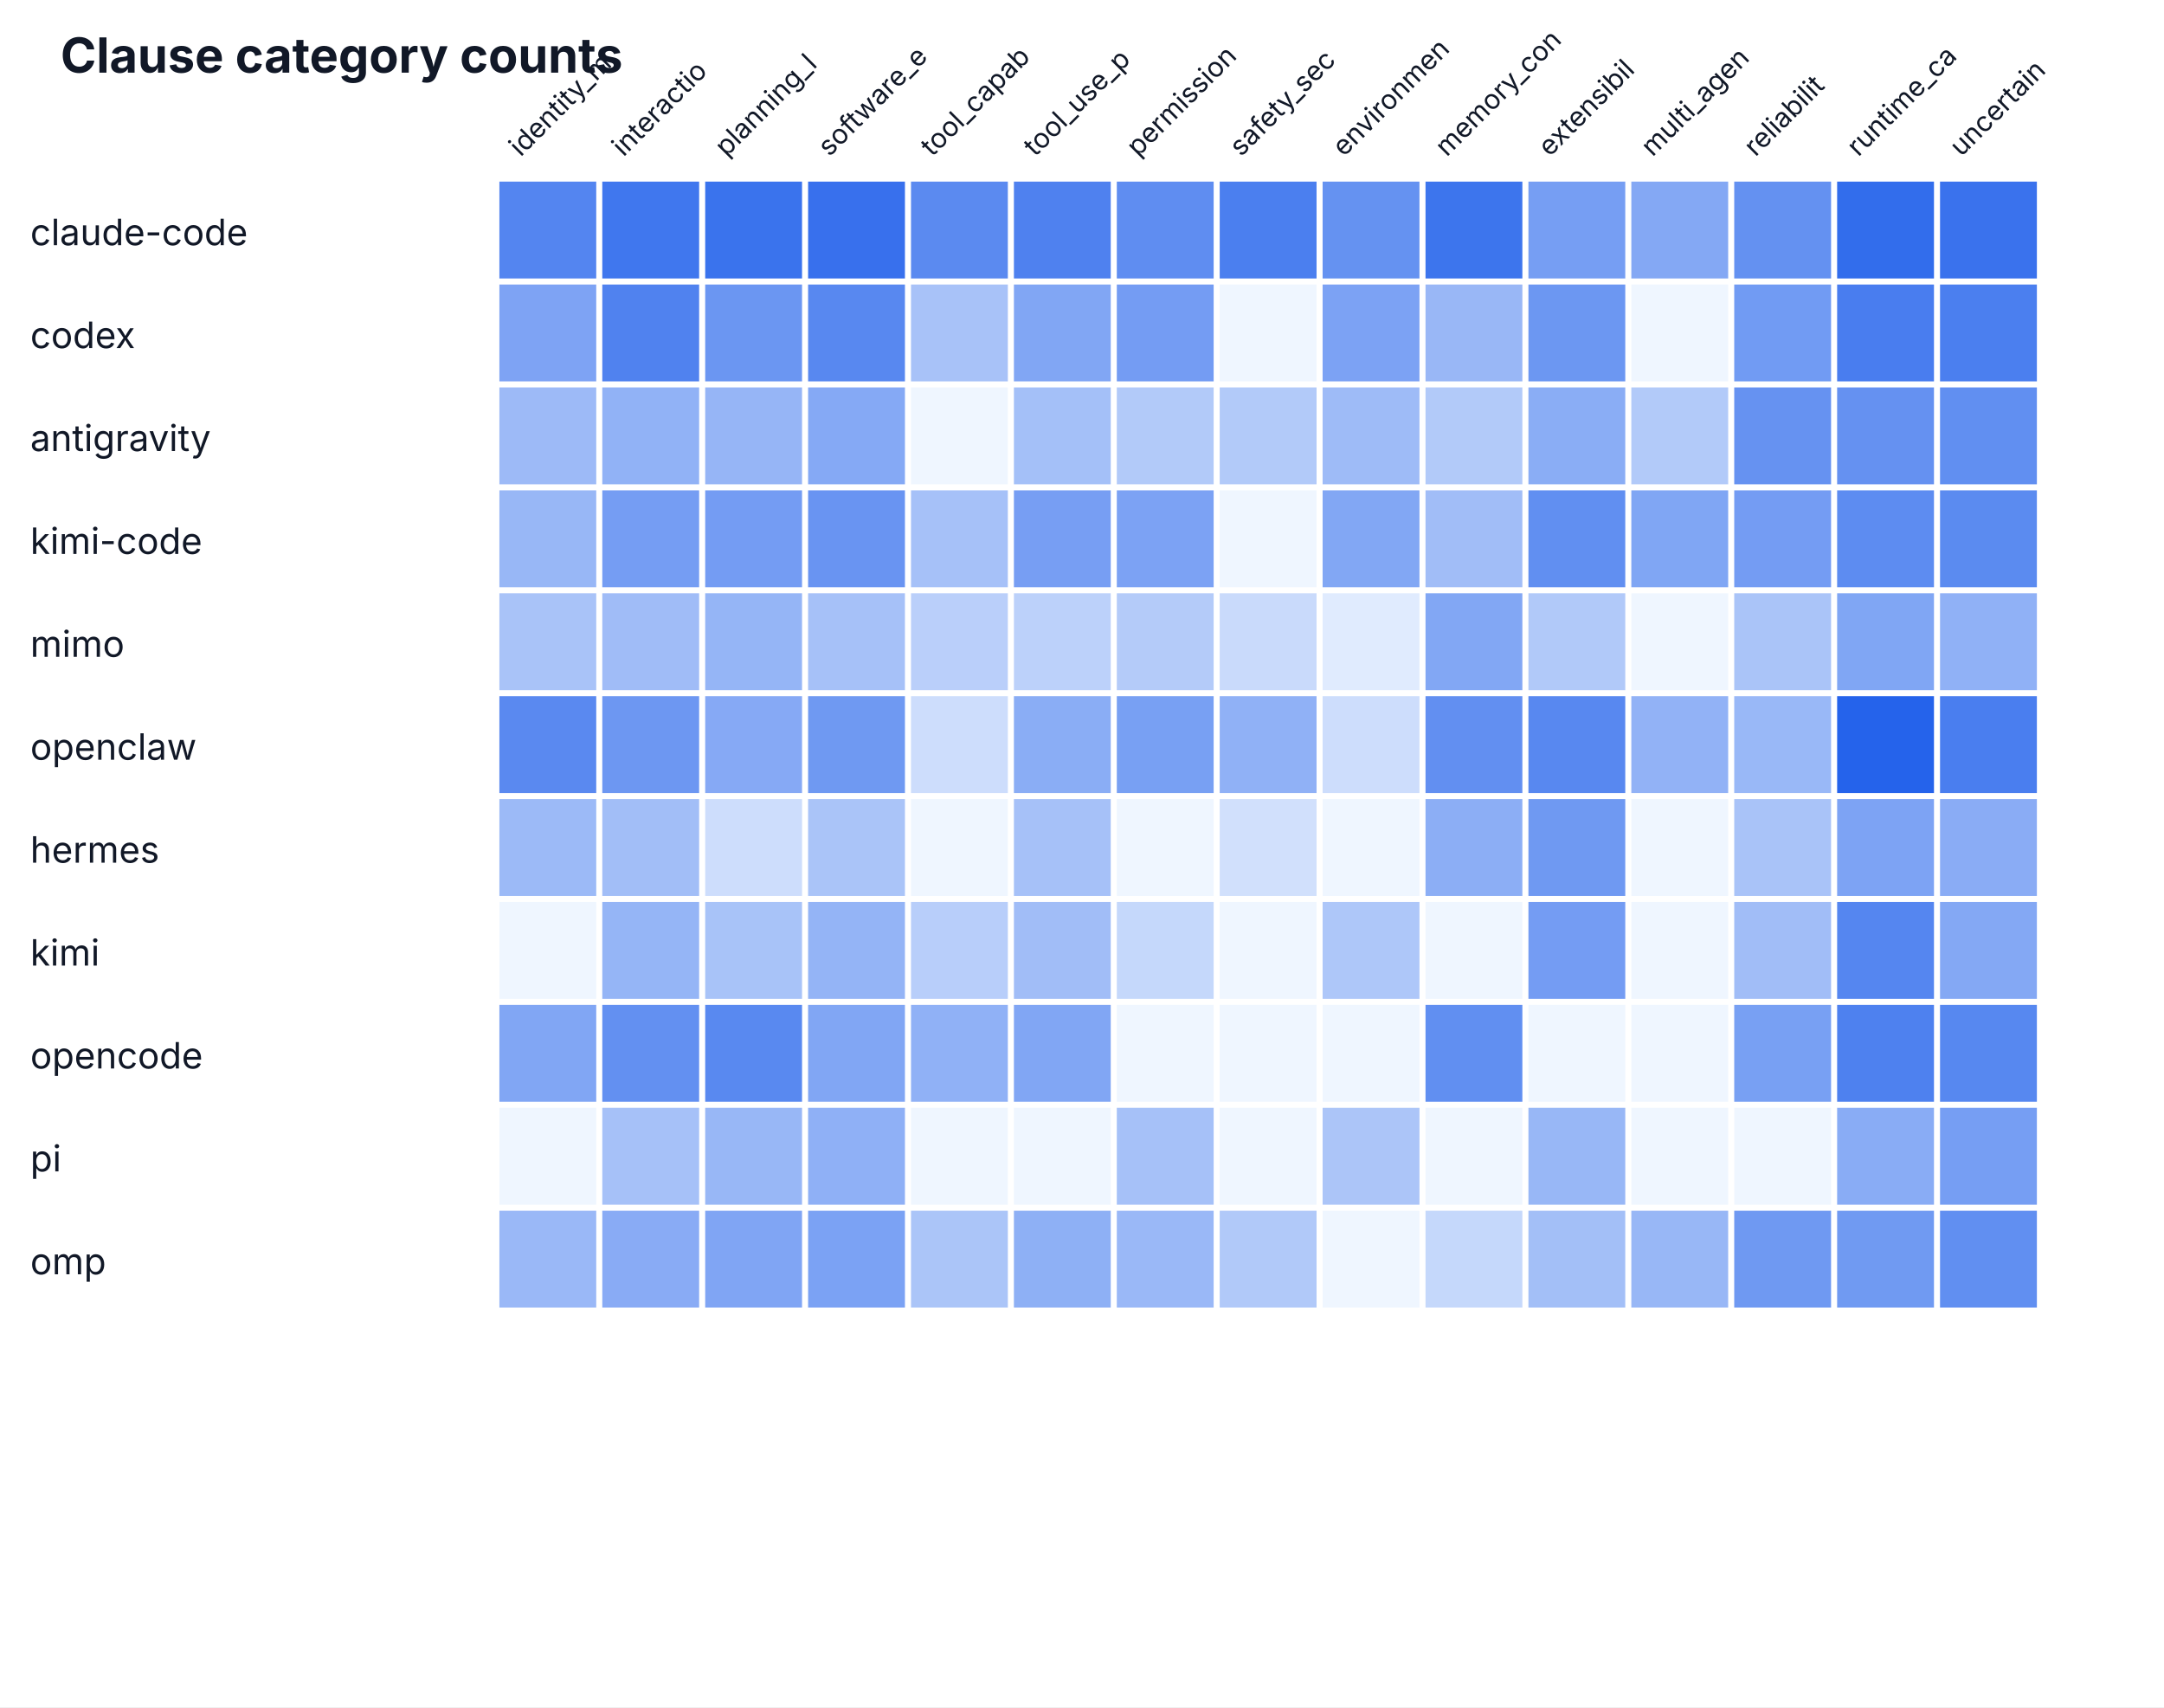
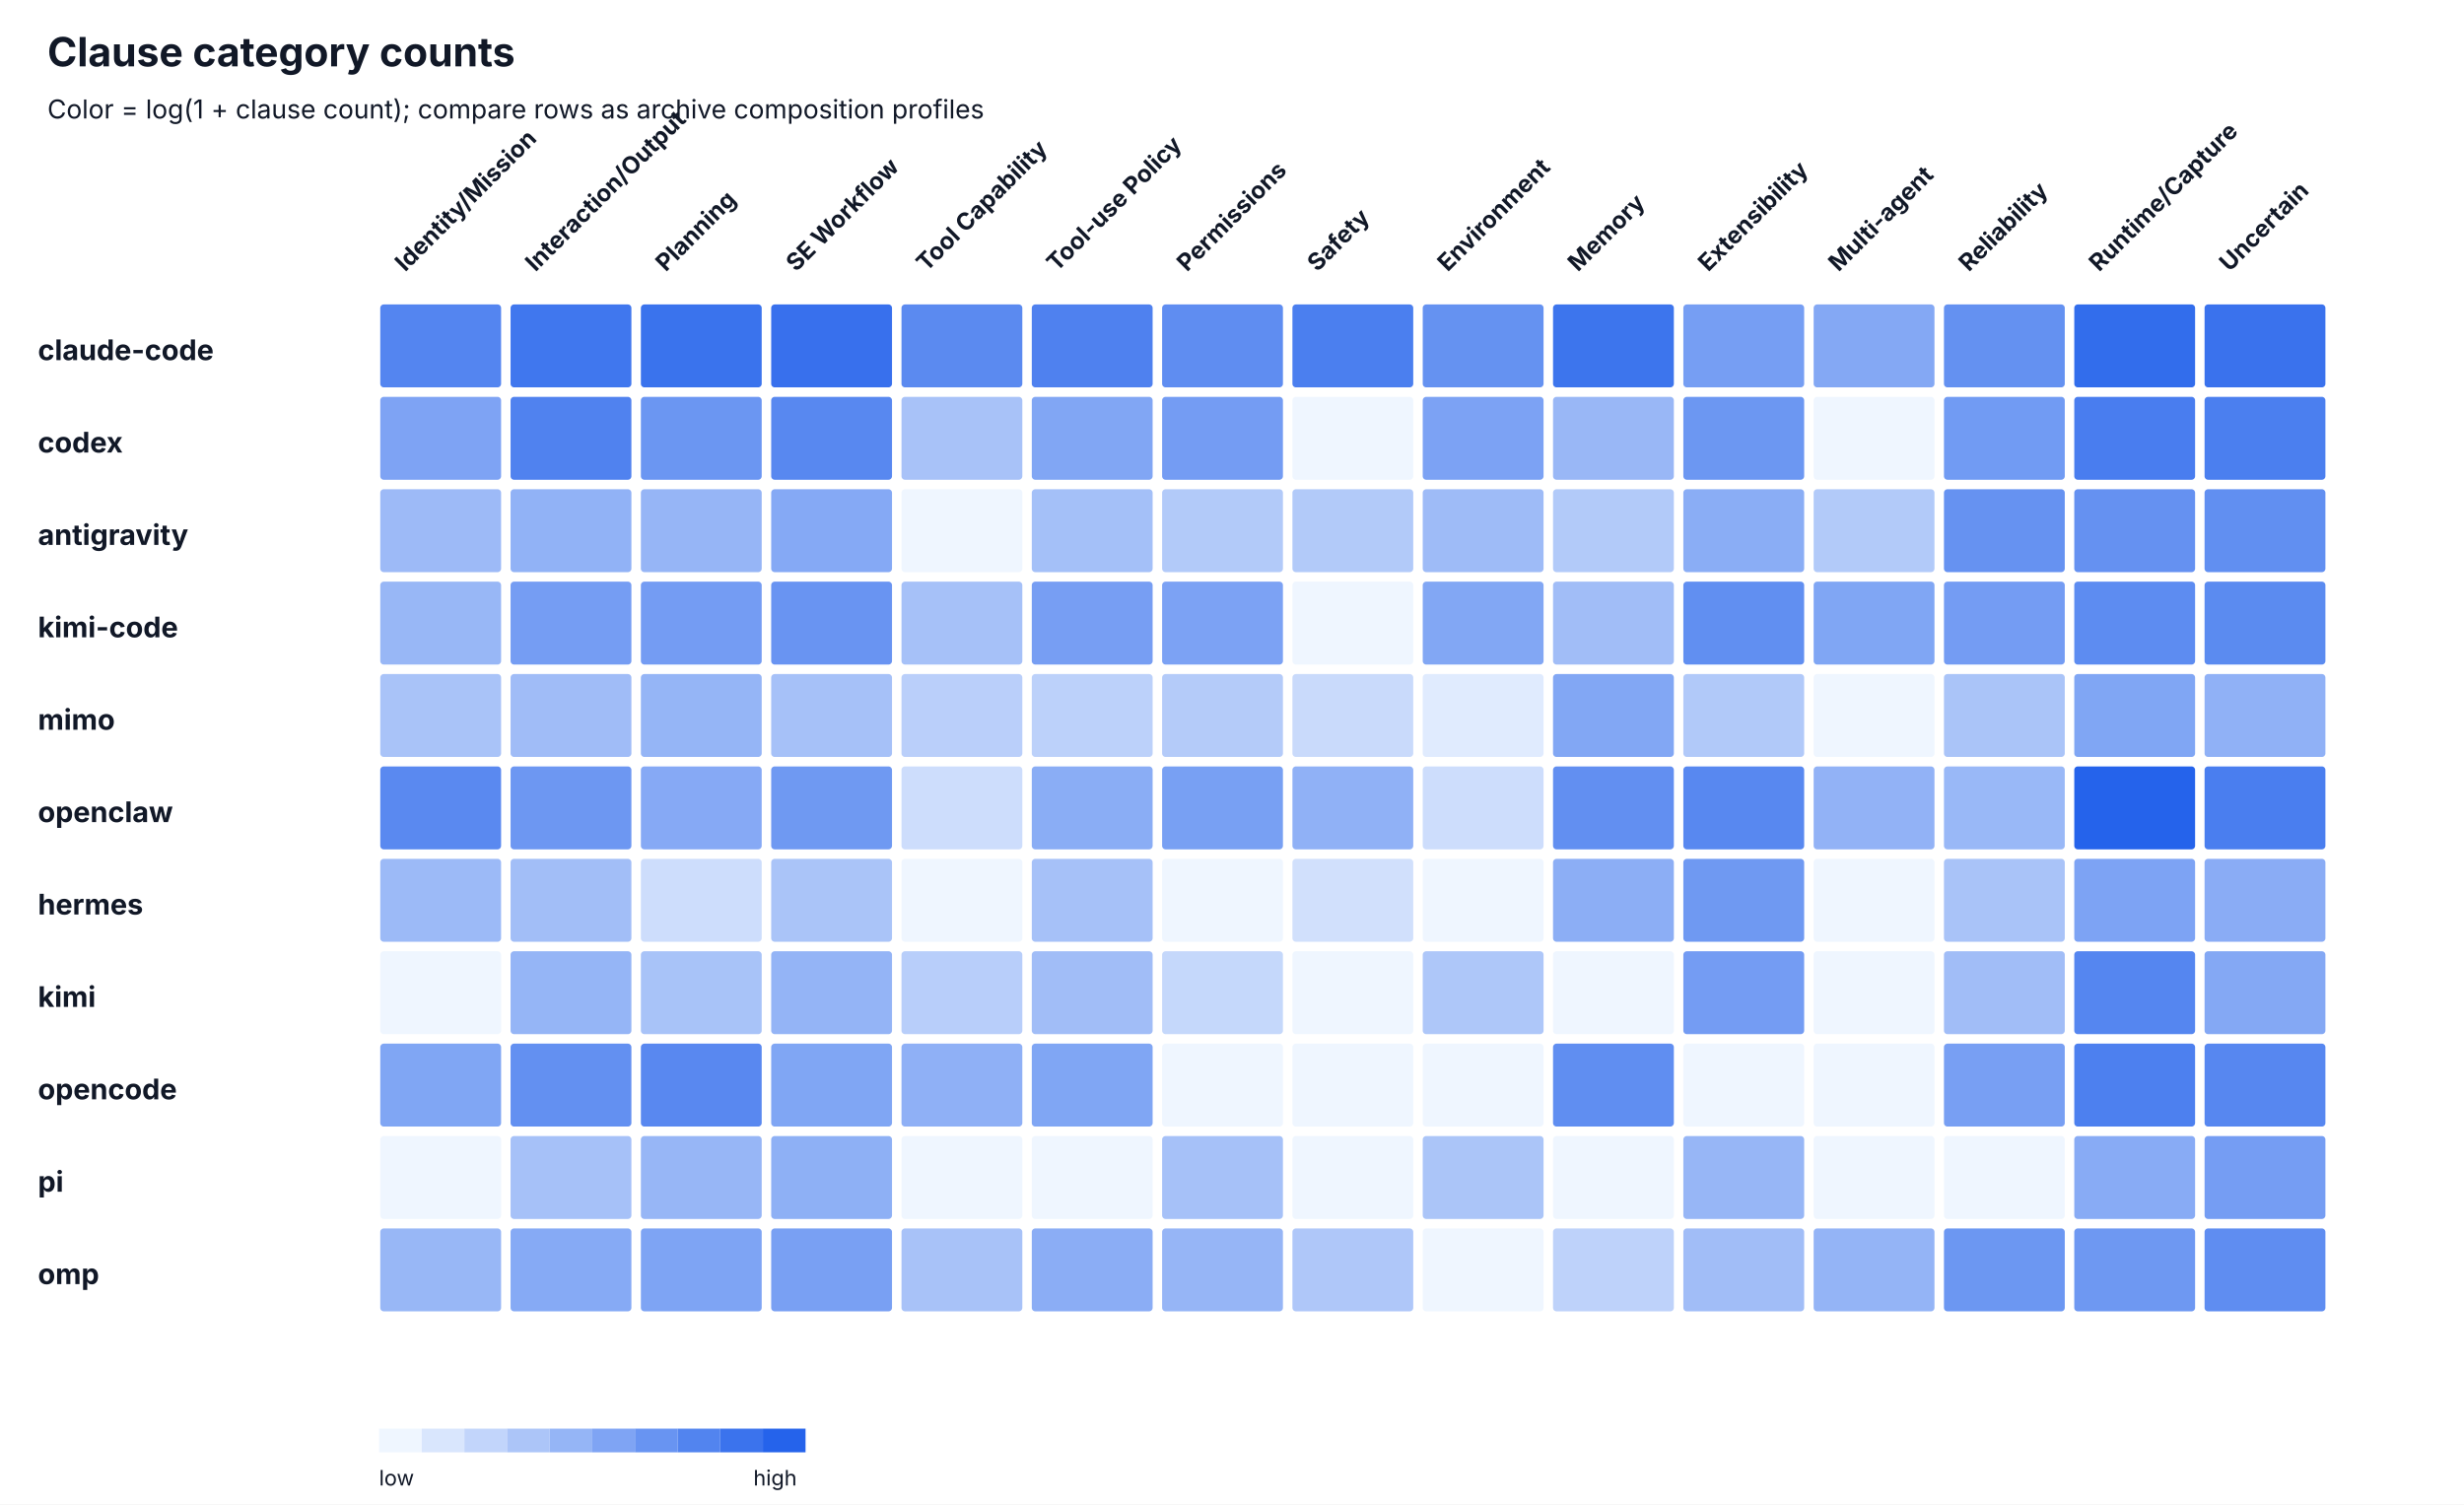
- <svg xmlns="http://www.w3.org/2000/svg" width="715" height="564" viewBox="0 0 715 564">
+ <svg xmlns="http://www.w3.org/2000/svg" width="1040" height="635" viewBox="0 0 1040 635">
  <rect width="100%" height="100%" fill="#ffffff" />
  <style>text{font-family:Inter,Arial,sans-serif;fill:#111827}</style>
-   <text x="20" y="24" font-size="16" font-weight="bold">Clause category counts</text>
-   <text x="172" y="52" font-size="9" font-weight="normal" transform="rotate(-45 172 52)">identity_m</text>
-   <text x="206" y="52" font-size="9" font-weight="normal" transform="rotate(-45 206 52)">interactio</text>
-   <text x="240" y="52" font-size="9" font-weight="normal" transform="rotate(-45 240 52)">planning_l</text>
-   <text x="274" y="52" font-size="9" font-weight="normal" transform="rotate(-45 274 52)">software_e</text>
-   <text x="308" y="52" font-size="9" font-weight="normal" transform="rotate(-45 308 52)">tool_capab</text>
-   <text x="342" y="52" font-size="9" font-weight="normal" transform="rotate(-45 342 52)">tool_use_p</text>
-   <text x="376" y="52" font-size="9" font-weight="normal" transform="rotate(-45 376 52)">permission</text>
-   <text x="410" y="52" font-size="9" font-weight="normal" transform="rotate(-45 410 52)">safety_sec</text>
-   <text x="444" y="52" font-size="9" font-weight="normal" transform="rotate(-45 444 52)">environmen</text>
-   <text x="478" y="52" font-size="9" font-weight="normal" transform="rotate(-45 478 52)">memory_con</text>
-   <text x="512" y="52" font-size="9" font-weight="normal" transform="rotate(-45 512 52)">extensibil</text>
-   <text x="546" y="52" font-size="9" font-weight="normal" transform="rotate(-45 546 52)">multi_agen</text>
-   <text x="580" y="52" font-size="9" font-weight="normal" transform="rotate(-45 580 52)">reliabilit</text>
-   <text x="614" y="52" font-size="9" font-weight="normal" transform="rotate(-45 614 52)">runtime_ca</text>
-   <text x="648" y="52" font-size="9" font-weight="normal" transform="rotate(-45 648 52)">uncertain</text>
-   <text x="10" y="81" font-size="12" font-weight="normal">claude-code</text>
-   <rect x="165" y="60" width="32" height="32" fill="rgb(84,133,240)" />
-   <rect x="199" y="60" width="32" height="32" fill="rgb(64,119,238)" />
-   <rect x="233" y="60" width="32" height="32" fill="rgb(58,115,237)" />
-   <rect x="267" y="60" width="32" height="32" fill="rgb(56,112,237)" />
-   <rect x="301" y="60" width="32" height="32" fill="rgb(91,138,240)" />
-   <rect x="335" y="60" width="32" height="32" fill="rgb(79,129,239)" />
-   <rect x="369" y="60" width="32" height="32" fill="rgb(95,141,241)" />
-   <rect x="403" y="60" width="32" height="32" fill="rgb(75,127,239)" />
-   <rect x="437" y="60" width="32" height="32" fill="rgb(101,146,241)" />
-   <rect x="471" y="60" width="32" height="32" fill="rgb(61,117,237)" />
-   <rect x="505" y="60" width="32" height="32" fill="rgb(118,158,243)" />
-   <rect x="539" y="60" width="32" height="32" fill="rgb(132,168,244)" />
-   <rect x="573" y="60" width="32" height="32" fill="rgb(100,145,241)" />
-   <rect x="607" y="60" width="32" height="32" fill="rgb(50,109,236)" />
-   <rect x="641" y="60" width="32" height="32" fill="rgb(58,114,237)" />
-   <text x="10" y="115" font-size="12" font-weight="normal">codex</text>
-   <rect x="165" y="94" width="32" height="32" fill="rgb(126,163,244)" />
-   <rect x="199" y="94" width="32" height="32" fill="rgb(80,130,239)" />
-   <rect x="233" y="94" width="32" height="32" fill="rgb(107,150,242)" />
-   <rect x="267" y="94" width="32" height="32" fill="rgb(88,136,240)" />
-   <rect x="301" y="94" width="32" height="32" fill="rgb(168,194,248)" />
-   <rect x="335" y="94" width="32" height="32" fill="rgb(129,166,244)" />
-   <rect x="369" y="94" width="32" height="32" fill="rgb(116,156,243)" />
-   <rect x="403" y="94" width="32" height="32" fill="rgb(239,246,255)" />
-   <rect x="437" y="94" width="32" height="32" fill="rgb(124,162,244)" />
-   <rect x="471" y="94" width="32" height="32" fill="rgb(153,183,246)" />
-   <rect x="505" y="94" width="32" height="32" fill="rgb(108,151,242)" />
-   <rect x="539" y="94" width="32" height="32" fill="rgb(239,246,255)" />
-   <rect x="573" y="94" width="32" height="32" fill="rgb(113,155,243)" />
-   <rect x="607" y="94" width="32" height="32" fill="rgb(73,125,239)" />
-   <rect x="641" y="94" width="32" height="32" fill="rgb(75,127,239)" />
-   <text x="10" y="149" font-size="12" font-weight="normal">antigravity</text>
-   <rect x="165" y="128" width="32" height="32" fill="rgb(157,186,247)" />
-   <rect x="199" y="128" width="32" height="32" fill="rgb(145,178,246)" />
-   <rect x="233" y="128" width="32" height="32" fill="rgb(150,181,246)" />
-   <rect x="267" y="128" width="32" height="32" fill="rgb(133,169,245)" />
-   <rect x="301" y="128" width="32" height="32" fill="rgb(239,246,255)" />
-   <rect x="335" y="128" width="32" height="32" fill="rgb(164,192,248)" />
-   <rect x="369" y="128" width="32" height="32" fill="rgb(178,202,249)" />
-   <rect x="403" y="128" width="32" height="32" fill="rgb(178,202,249)" />
-   <rect x="437" y="128" width="32" height="32" fill="rgb(158,187,247)" />
-   <rect x="471" y="128" width="32" height="32" fill="rgb(178,202,249)" />
-   <rect x="505" y="128" width="32" height="32" fill="rgb(138,173,245)" />
-   <rect x="539" y="128" width="32" height="32" fill="rgb(178,202,249)" />
-   <rect x="573" y="128" width="32" height="32" fill="rgb(102,146,241)" />
-   <rect x="607" y="128" width="32" height="32" fill="rgb(101,145,241)" />
-   <rect x="641" y="128" width="32" height="32" fill="rgb(97,143,241)" />
-   <text x="10" y="183" font-size="12" font-weight="normal">kimi-code</text>
-   <rect x="165" y="162" width="32" height="32" fill="rgb(152,183,246)" />
-   <rect x="199" y="162" width="32" height="32" fill="rgb(117,157,243)" />
-   <rect x="233" y="162" width="32" height="32" fill="rgb(116,156,243)" />
-   <rect x="267" y="162" width="32" height="32" fill="rgb(105,148,242)" />
-   <rect x="301" y="162" width="32" height="32" fill="rgb(166,193,248)" />
-   <rect x="335" y="162" width="32" height="32" fill="rgb(119,158,243)" />
-   <rect x="369" y="162" width="32" height="32" fill="rgb(124,162,244)" />
-   <rect x="403" y="162" width="32" height="32" fill="rgb(239,246,255)" />
-   <rect x="437" y="162" width="32" height="32" fill="rgb(130,167,244)" />
-   <rect x="471" y="162" width="32" height="32" fill="rgb(161,189,247)" />
-   <rect x="505" y="162" width="32" height="32" fill="rgb(97,143,241)" />
-   <rect x="539" y="162" width="32" height="32" fill="rgb(128,166,244)" />
-   <rect x="573" y="162" width="32" height="32" fill="rgb(116,156,243)" />
-   <rect x="607" y="162" width="32" height="32" fill="rgb(93,140,241)" />
-   <rect x="641" y="162" width="32" height="32" fill="rgb(91,139,240)" />
-   <text x="10" y="217" font-size="12" font-weight="normal">mimo</text>
-   <rect x="165" y="196" width="32" height="32" fill="rgb(169,195,248)" />
-   <rect x="199" y="196" width="32" height="32" fill="rgb(160,188,247)" />
-   <rect x="233" y="196" width="32" height="32" fill="rgb(149,181,246)" />
-   <rect x="267" y="196" width="32" height="32" fill="rgb(166,193,248)" />
-   <rect x="301" y="196" width="32" height="32" fill="rgb(186,207,250)" />
-   <rect x="335" y="196" width="32" height="32" fill="rgb(188,209,250)" />
-   <rect x="369" y="196" width="32" height="32" fill="rgb(180,203,249)" />
-   <rect x="403" y="196" width="32" height="32" fill="rgb(201,218,251)" />
-   <rect x="437" y="196" width="32" height="32" fill="rgb(224,235,254)" />
-   <rect x="471" y="196" width="32" height="32" fill="rgb(130,167,244)" />
-   <rect x="505" y="196" width="32" height="32" fill="rgb(177,201,249)" />
-   <rect x="539" y="196" width="32" height="32" fill="rgb(239,246,255)" />
-   <rect x="573" y="196" width="32" height="32" fill="rgb(170,196,248)" />
-   <rect x="607" y="196" width="32" height="32" fill="rgb(128,166,244)" />
-   <rect x="641" y="196" width="32" height="32" fill="rgb(144,177,246)" />
-   <text x="10" y="251" font-size="12" font-weight="normal">openclaw</text>
-   <rect x="165" y="230" width="32" height="32" fill="rgb(90,137,240)" />
-   <rect x="199" y="230" width="32" height="32" fill="rgb(109,151,242)" />
-   <rect x="233" y="230" width="32" height="32" fill="rgb(134,169,245)" />
-   <rect x="267" y="230" width="32" height="32" fill="rgb(111,153,242)" />
-   <rect x="301" y="230" width="32" height="32" fill="rgb(205,221,252)" />
-   <rect x="335" y="230" width="32" height="32" fill="rgb(138,173,245)" />
-   <rect x="369" y="230" width="32" height="32" fill="rgb(120,160,243)" />
-   <rect x="403" y="230" width="32" height="32" fill="rgb(144,177,246)" />
-   <rect x="437" y="230" width="32" height="32" fill="rgb(205,221,252)" />
-   <rect x="471" y="230" width="32" height="32" fill="rgb(98,143,241)" />
-   <rect x="505" y="230" width="32" height="32" fill="rgb(88,136,240)" />
-   <rect x="539" y="230" width="32" height="32" fill="rgb(146,178,246)" />
-   <rect x="573" y="230" width="32" height="32" fill="rgb(153,184,247)" />
-   <rect x="607" y="230" width="32" height="32" fill="rgb(37,99,235)" />
-   <rect x="641" y="230" width="32" height="32" fill="rgb(74,126,239)" />
-   <text x="10" y="285" font-size="12" font-weight="normal">hermes</text>
-   <rect x="165" y="264" width="32" height="32" fill="rgb(156,186,247)" />
-   <rect x="199" y="264" width="32" height="32" fill="rgb(162,190,247)" />
-   <rect x="233" y="264" width="32" height="32" fill="rgb(205,221,252)" />
-   <rect x="267" y="264" width="32" height="32" fill="rgb(170,196,248)" />
-   <rect x="301" y="264" width="32" height="32" fill="rgb(239,246,255)" />
-   <rect x="335" y="264" width="32" height="32" fill="rgb(166,193,248)" />
-   <rect x="369" y="264" width="32" height="32" fill="rgb(239,246,255)" />
-   <rect x="403" y="264" width="32" height="32" fill="rgb(209,224,252)" />
-   <rect x="437" y="264" width="32" height="32" fill="rgb(239,246,255)" />
-   <rect x="471" y="264" width="32" height="32" fill="rgb(140,174,245)" />
-   <rect x="505" y="264" width="32" height="32" fill="rgb(111,153,242)" />
-   <rect x="539" y="264" width="32" height="32" fill="rgb(239,246,255)" />
-   <rect x="573" y="264" width="32" height="32" fill="rgb(169,195,248)" />
-   <rect x="607" y="264" width="32" height="32" fill="rgb(125,163,244)" />
-   <rect x="641" y="264" width="32" height="32" fill="rgb(138,172,245)" />
-   <text x="10" y="319" font-size="12" font-weight="normal">kimi</text>
-   <rect x="165" y="298" width="32" height="32" fill="rgb(239,246,255)" />
-   <rect x="199" y="298" width="32" height="32" fill="rgb(149,181,246)" />
-   <rect x="233" y="298" width="32" height="32" fill="rgb(168,195,248)" />
-   <rect x="267" y="298" width="32" height="32" fill="rgb(148,180,246)" />
-   <rect x="301" y="298" width="32" height="32" fill="rgb(184,206,250)" />
-   <rect x="335" y="298" width="32" height="32" fill="rgb(161,189,247)" />
-   <rect x="369" y="298" width="32" height="32" fill="rgb(197,216,251)" />
-   <rect x="403" y="298" width="32" height="32" fill="rgb(239,246,255)" />
-   <rect x="437" y="298" width="32" height="32" fill="rgb(174,199,249)" />
-   <rect x="471" y="298" width="32" height="32" fill="rgb(239,246,255)" />
-   <rect x="505" y="298" width="32" height="32" fill="rgb(116,156,243)" />
-   <rect x="539" y="298" width="32" height="32" fill="rgb(239,246,255)" />
-   <rect x="573" y="298" width="32" height="32" fill="rgb(161,189,247)" />
-   <rect x="607" y="298" width="32" height="32" fill="rgb(85,134,240)" />
-   <rect x="641" y="298" width="32" height="32" fill="rgb(132,168,244)" />
-   <text x="10" y="353" font-size="12" font-weight="normal">opencode</text>
-   <rect x="165" y="332" width="32" height="32" fill="rgb(129,166,244)" />
-   <rect x="199" y="332" width="32" height="32" fill="rgb(99,144,241)" />
-   <rect x="233" y="332" width="32" height="32" fill="rgb(89,137,240)" />
-   <rect x="267" y="332" width="32" height="32" fill="rgb(129,166,244)" />
-   <rect x="301" y="332" width="32" height="32" fill="rgb(144,177,246)" />
-   <rect x="335" y="332" width="32" height="32" fill="rgb(129,166,244)" />
-   <rect x="369" y="332" width="32" height="32" fill="rgb(239,246,255)" />
-   <rect x="403" y="332" width="32" height="32" fill="rgb(239,246,255)" />
-   <rect x="437" y="332" width="32" height="32" fill="rgb(239,246,255)" />
-   <rect x="471" y="332" width="32" height="32" fill="rgb(97,143,241)" />
-   <rect x="505" y="332" width="32" height="32" fill="rgb(239,246,255)" />
-   <rect x="539" y="332" width="32" height="32" fill="rgb(239,246,255)" />
-   <rect x="573" y="332" width="32" height="32" fill="rgb(120,160,243)" />
-   <rect x="607" y="332" width="32" height="32" fill="rgb(78,129,239)" />
-   <rect x="641" y="332" width="32" height="32" fill="rgb(87,136,240)" />
-   <text x="10" y="387" font-size="12" font-weight="normal">pi</text>
-   <rect x="165" y="366" width="32" height="32" fill="rgb(239,246,255)" />
-   <rect x="199" y="366" width="32" height="32" fill="rgb(166,193,248)" />
-   <rect x="233" y="366" width="32" height="32" fill="rgb(152,183,246)" />
-   <rect x="267" y="366" width="32" height="32" fill="rgb(143,176,246)" />
-   <rect x="301" y="366" width="32" height="32" fill="rgb(239,246,255)" />
-   <rect x="335" y="366" width="32" height="32" fill="rgb(239,246,255)" />
-   <rect x="369" y="366" width="32" height="32" fill="rgb(166,193,248)" />
-   <rect x="403" y="366" width="32" height="32" fill="rgb(239,246,255)" />
-   <rect x="437" y="366" width="32" height="32" fill="rgb(172,197,248)" />
-   <rect x="471" y="366" width="32" height="32" fill="rgb(239,246,255)" />
-   <rect x="505" y="366" width="32" height="32" fill="rgb(152,183,246)" />
-   <rect x="539" y="366" width="32" height="32" fill="rgb(239,246,255)" />
-   <rect x="573" y="366" width="32" height="32" fill="rgb(239,246,255)" />
-   <rect x="607" y="366" width="32" height="32" fill="rgb(137,172,245)" />
-   <rect x="641" y="366" width="32" height="32" fill="rgb(118,158,243)" />
-   <text x="10" y="421" font-size="12" font-weight="normal">omp</text>
-   <rect x="165" y="400" width="32" height="32" fill="rgb(154,184,247)" />
-   <rect x="199" y="400" width="32" height="32" fill="rgb(137,171,245)" />
-   <rect x="233" y="400" width="32" height="32" fill="rgb(128,165,244)" />
-   <rect x="267" y="400" width="32" height="32" fill="rgb(123,162,244)" />
-   <rect x="301" y="400" width="32" height="32" fill="rgb(171,197,248)" />
-   <rect x="335" y="400" width="32" height="32" fill="rgb(142,176,245)" />
-   <rect x="369" y="400" width="32" height="32" fill="rgb(154,184,247)" />
-   <rect x="403" y="400" width="32" height="32" fill="rgb(177,201,249)" />
-   <rect x="437" y="400" width="32" height="32" fill="rgb(239,246,255)" />
-   <rect x="471" y="400" width="32" height="32" fill="rgb(197,216,251)" />
-   <rect x="505" y="400" width="32" height="32" fill="rgb(163,191,247)" />
-   <rect x="539" y="400" width="32" height="32" fill="rgb(152,183,246)" />
-   <rect x="573" y="400" width="32" height="32" fill="rgb(111,153,242)" />
-   <rect x="607" y="400" width="32" height="32" fill="rgb(112,154,242)" />
-   <rect x="641" y="400" width="32" height="32" fill="rgb(97,143,241)" />
+   <text x="20" y="28" font-size="17" font-weight="bold">Clause category counts</text>
+   <text x="20" y="50" font-size="11" font-weight="normal">Color = log(1 + clause count); compare rows as archive composition profiles</text>
+   <text x="171" y="115" font-size="10" font-weight="bold" transform="rotate(-45 171 115)">Identity/Mission</text>
+   <text x="226" y="115" font-size="10" font-weight="bold" transform="rotate(-45 226 115)">Interaction/Output</text>
+   <text x="281" y="115" font-size="10" font-weight="bold" transform="rotate(-45 281 115)">Planning</text>
+   <text x="336" y="115" font-size="10" font-weight="bold" transform="rotate(-45 336 115)">SE Workflow</text>
+   <text x="391" y="115" font-size="10" font-weight="bold" transform="rotate(-45 391 115)">Tool Capability</text>
+   <text x="446" y="115" font-size="10" font-weight="bold" transform="rotate(-45 446 115)">Tool-use Policy</text>
+   <text x="501" y="115" font-size="10" font-weight="bold" transform="rotate(-45 501 115)">Permissions</text>
+   <text x="556" y="115" font-size="10" font-weight="bold" transform="rotate(-45 556 115)">Safety</text>
+   <text x="611" y="115" font-size="10" font-weight="bold" transform="rotate(-45 611 115)">Environment</text>
+   <text x="666" y="115" font-size="10" font-weight="bold" transform="rotate(-45 666 115)">Memory</text>
+   <text x="721" y="115" font-size="10" font-weight="bold" transform="rotate(-45 721 115)">Extensibility</text>
+   <text x="776" y="115" font-size="10" font-weight="bold" transform="rotate(-45 776 115)">Multi-agent</text>
+   <text x="831" y="115" font-size="10" font-weight="bold" transform="rotate(-45 831 115)">Reliability</text>
+   <text x="886" y="115" font-size="10" font-weight="bold" transform="rotate(-45 886 115)">Runtime/Capture</text>
+   <text x="941" y="115" font-size="10" font-weight="bold" transform="rotate(-45 941 115)">Uncertain</text>
+   <text x="16" y="152" font-size="12" font-weight="bold">claude-code</text>
+   <rect x="160" y="128" width="52" height="36" rx="2" fill="rgb(84,133,240)" stroke="#ffffff" />
+   <rect x="215" y="128" width="52" height="36" rx="2" fill="rgb(64,119,238)" stroke="#ffffff" />
+   <rect x="270" y="128" width="52" height="36" rx="2" fill="rgb(58,115,237)" stroke="#ffffff" />
+   <rect x="325" y="128" width="52" height="36" rx="2" fill="rgb(56,112,237)" stroke="#ffffff" />
+   <rect x="380" y="128" width="52" height="36" rx="2" fill="rgb(91,138,240)" stroke="#ffffff" />
+   <rect x="435" y="128" width="52" height="36" rx="2" fill="rgb(79,129,239)" stroke="#ffffff" />
+   <rect x="490" y="128" width="52" height="36" rx="2" fill="rgb(95,141,241)" stroke="#ffffff" />
+   <rect x="545" y="128" width="52" height="36" rx="2" fill="rgb(75,127,239)" stroke="#ffffff" />
+   <rect x="600" y="128" width="52" height="36" rx="2" fill="rgb(101,146,241)" stroke="#ffffff" />
+   <rect x="655" y="128" width="52" height="36" rx="2" fill="rgb(61,117,237)" stroke="#ffffff" />
+   <rect x="710" y="128" width="52" height="36" rx="2" fill="rgb(118,158,243)" stroke="#ffffff" />
+   <rect x="765" y="128" width="52" height="36" rx="2" fill="rgb(132,168,244)" stroke="#ffffff" />
+   <rect x="820" y="128" width="52" height="36" rx="2" fill="rgb(100,145,241)" stroke="#ffffff" />
+   <rect x="875" y="128" width="52" height="36" rx="2" fill="rgb(50,109,236)" stroke="#ffffff" />
+   <rect x="930" y="128" width="52" height="36" rx="2" fill="rgb(58,114,237)" stroke="#ffffff" />
+   <text x="16" y="191" font-size="12" font-weight="bold">codex</text>
+   <rect x="160" y="167" width="52" height="36" rx="2" fill="rgb(126,163,244)" stroke="#ffffff" />
+   <rect x="215" y="167" width="52" height="36" rx="2" fill="rgb(80,130,239)" stroke="#ffffff" />
+   <rect x="270" y="167" width="52" height="36" rx="2" fill="rgb(107,150,242)" stroke="#ffffff" />
+   <rect x="325" y="167" width="52" height="36" rx="2" fill="rgb(88,136,240)" stroke="#ffffff" />
+   <rect x="380" y="167" width="52" height="36" rx="2" fill="rgb(168,194,248)" stroke="#ffffff" />
+   <rect x="435" y="167" width="52" height="36" rx="2" fill="rgb(129,166,244)" stroke="#ffffff" />
+   <rect x="490" y="167" width="52" height="36" rx="2" fill="rgb(116,156,243)" stroke="#ffffff" />
+   <rect x="545" y="167" width="52" height="36" rx="2" fill="rgb(239,246,255)" stroke="#ffffff" />
+   <rect x="600" y="167" width="52" height="36" rx="2" fill="rgb(124,162,244)" stroke="#ffffff" />
+   <rect x="655" y="167" width="52" height="36" rx="2" fill="rgb(153,183,246)" stroke="#ffffff" />
+   <rect x="710" y="167" width="52" height="36" rx="2" fill="rgb(108,151,242)" stroke="#ffffff" />
+   <rect x="765" y="167" width="52" height="36" rx="2" fill="rgb(239,246,255)" stroke="#ffffff" />
+   <rect x="820" y="167" width="52" height="36" rx="2" fill="rgb(113,155,243)" stroke="#ffffff" />
+   <rect x="875" y="167" width="52" height="36" rx="2" fill="rgb(73,125,239)" stroke="#ffffff" />
+   <rect x="930" y="167" width="52" height="36" rx="2" fill="rgb(75,127,239)" stroke="#ffffff" />
+   <text x="16" y="230" font-size="12" font-weight="bold">antigravity</text>
+   <rect x="160" y="206" width="52" height="36" rx="2" fill="rgb(157,186,247)" stroke="#ffffff" />
+   <rect x="215" y="206" width="52" height="36" rx="2" fill="rgb(145,178,246)" stroke="#ffffff" />
+   <rect x="270" y="206" width="52" height="36" rx="2" fill="rgb(150,181,246)" stroke="#ffffff" />
+   <rect x="325" y="206" width="52" height="36" rx="2" fill="rgb(133,169,245)" stroke="#ffffff" />
+   <rect x="380" y="206" width="52" height="36" rx="2" fill="rgb(239,246,255)" stroke="#ffffff" />
+   <rect x="435" y="206" width="52" height="36" rx="2" fill="rgb(164,192,248)" stroke="#ffffff" />
+   <rect x="490" y="206" width="52" height="36" rx="2" fill="rgb(178,202,249)" stroke="#ffffff" />
+   <rect x="545" y="206" width="52" height="36" rx="2" fill="rgb(178,202,249)" stroke="#ffffff" />
+   <rect x="600" y="206" width="52" height="36" rx="2" fill="rgb(158,187,247)" stroke="#ffffff" />
+   <rect x="655" y="206" width="52" height="36" rx="2" fill="rgb(178,202,249)" stroke="#ffffff" />
+   <rect x="710" y="206" width="52" height="36" rx="2" fill="rgb(138,173,245)" stroke="#ffffff" />
+   <rect x="765" y="206" width="52" height="36" rx="2" fill="rgb(178,202,249)" stroke="#ffffff" />
+   <rect x="820" y="206" width="52" height="36" rx="2" fill="rgb(102,146,241)" stroke="#ffffff" />
+   <rect x="875" y="206" width="52" height="36" rx="2" fill="rgb(101,145,241)" stroke="#ffffff" />
+   <rect x="930" y="206" width="52" height="36" rx="2" fill="rgb(97,143,241)" stroke="#ffffff" />
+   <text x="16" y="269" font-size="12" font-weight="bold">kimi-code</text>
+   <rect x="160" y="245" width="52" height="36" rx="2" fill="rgb(152,183,246)" stroke="#ffffff" />
+   <rect x="215" y="245" width="52" height="36" rx="2" fill="rgb(117,157,243)" stroke="#ffffff" />
+   <rect x="270" y="245" width="52" height="36" rx="2" fill="rgb(116,156,243)" stroke="#ffffff" />
+   <rect x="325" y="245" width="52" height="36" rx="2" fill="rgb(105,148,242)" stroke="#ffffff" />
+   <rect x="380" y="245" width="52" height="36" rx="2" fill="rgb(166,193,248)" stroke="#ffffff" />
+   <rect x="435" y="245" width="52" height="36" rx="2" fill="rgb(119,158,243)" stroke="#ffffff" />
+   <rect x="490" y="245" width="52" height="36" rx="2" fill="rgb(124,162,244)" stroke="#ffffff" />
+   <rect x="545" y="245" width="52" height="36" rx="2" fill="rgb(239,246,255)" stroke="#ffffff" />
+   <rect x="600" y="245" width="52" height="36" rx="2" fill="rgb(130,167,244)" stroke="#ffffff" />
+   <rect x="655" y="245" width="52" height="36" rx="2" fill="rgb(161,189,247)" stroke="#ffffff" />
+   <rect x="710" y="245" width="52" height="36" rx="2" fill="rgb(97,143,241)" stroke="#ffffff" />
+   <rect x="765" y="245" width="52" height="36" rx="2" fill="rgb(128,166,244)" stroke="#ffffff" />
+   <rect x="820" y="245" width="52" height="36" rx="2" fill="rgb(116,156,243)" stroke="#ffffff" />
+   <rect x="875" y="245" width="52" height="36" rx="2" fill="rgb(93,140,241)" stroke="#ffffff" />
+   <rect x="930" y="245" width="52" height="36" rx="2" fill="rgb(91,139,240)" stroke="#ffffff" />
+   <text x="16" y="308" font-size="12" font-weight="bold">mimo</text>
+   <rect x="160" y="284" width="52" height="36" rx="2" fill="rgb(169,195,248)" stroke="#ffffff" />
+   <rect x="215" y="284" width="52" height="36" rx="2" fill="rgb(160,188,247)" stroke="#ffffff" />
+   <rect x="270" y="284" width="52" height="36" rx="2" fill="rgb(149,181,246)" stroke="#ffffff" />
+   <rect x="325" y="284" width="52" height="36" rx="2" fill="rgb(166,193,248)" stroke="#ffffff" />
+   <rect x="380" y="284" width="52" height="36" rx="2" fill="rgb(186,207,250)" stroke="#ffffff" />
+   <rect x="435" y="284" width="52" height="36" rx="2" fill="rgb(188,209,250)" stroke="#ffffff" />
+   <rect x="490" y="284" width="52" height="36" rx="2" fill="rgb(180,203,249)" stroke="#ffffff" />
+   <rect x="545" y="284" width="52" height="36" rx="2" fill="rgb(201,218,251)" stroke="#ffffff" />
+   <rect x="600" y="284" width="52" height="36" rx="2" fill="rgb(224,235,254)" stroke="#ffffff" />
+   <rect x="655" y="284" width="52" height="36" rx="2" fill="rgb(130,167,244)" stroke="#ffffff" />
+   <rect x="710" y="284" width="52" height="36" rx="2" fill="rgb(177,201,249)" stroke="#ffffff" />
+   <rect x="765" y="284" width="52" height="36" rx="2" fill="rgb(239,246,255)" stroke="#ffffff" />
+   <rect x="820" y="284" width="52" height="36" rx="2" fill="rgb(170,196,248)" stroke="#ffffff" />
+   <rect x="875" y="284" width="52" height="36" rx="2" fill="rgb(128,166,244)" stroke="#ffffff" />
+   <rect x="930" y="284" width="52" height="36" rx="2" fill="rgb(144,177,246)" stroke="#ffffff" />
+   <text x="16" y="347" font-size="12" font-weight="bold">openclaw</text>
+   <rect x="160" y="323" width="52" height="36" rx="2" fill="rgb(90,137,240)" stroke="#ffffff" />
+   <rect x="215" y="323" width="52" height="36" rx="2" fill="rgb(109,151,242)" stroke="#ffffff" />
+   <rect x="270" y="323" width="52" height="36" rx="2" fill="rgb(134,169,245)" stroke="#ffffff" />
+   <rect x="325" y="323" width="52" height="36" rx="2" fill="rgb(111,153,242)" stroke="#ffffff" />
+   <rect x="380" y="323" width="52" height="36" rx="2" fill="rgb(205,221,252)" stroke="#ffffff" />
+   <rect x="435" y="323" width="52" height="36" rx="2" fill="rgb(138,173,245)" stroke="#ffffff" />
+   <rect x="490" y="323" width="52" height="36" rx="2" fill="rgb(120,160,243)" stroke="#ffffff" />
+   <rect x="545" y="323" width="52" height="36" rx="2" fill="rgb(144,177,246)" stroke="#ffffff" />
+   <rect x="600" y="323" width="52" height="36" rx="2" fill="rgb(205,221,252)" stroke="#ffffff" />
+   <rect x="655" y="323" width="52" height="36" rx="2" fill="rgb(98,143,241)" stroke="#ffffff" />
+   <rect x="710" y="323" width="52" height="36" rx="2" fill="rgb(88,136,240)" stroke="#ffffff" />
+   <rect x="765" y="323" width="52" height="36" rx="2" fill="rgb(146,178,246)" stroke="#ffffff" />
+   <rect x="820" y="323" width="52" height="36" rx="2" fill="rgb(153,184,247)" stroke="#ffffff" />
+   <rect x="875" y="323" width="52" height="36" rx="2" fill="rgb(37,99,235)" stroke="#ffffff" />
+   <rect x="930" y="323" width="52" height="36" rx="2" fill="rgb(74,126,239)" stroke="#ffffff" />
+   <text x="16" y="386" font-size="12" font-weight="bold">hermes</text>
+   <rect x="160" y="362" width="52" height="36" rx="2" fill="rgb(156,186,247)" stroke="#ffffff" />
+   <rect x="215" y="362" width="52" height="36" rx="2" fill="rgb(162,190,247)" stroke="#ffffff" />
+   <rect x="270" y="362" width="52" height="36" rx="2" fill="rgb(205,221,252)" stroke="#ffffff" />
+   <rect x="325" y="362" width="52" height="36" rx="2" fill="rgb(170,196,248)" stroke="#ffffff" />
+   <rect x="380" y="362" width="52" height="36" rx="2" fill="rgb(239,246,255)" stroke="#ffffff" />
+   <rect x="435" y="362" width="52" height="36" rx="2" fill="rgb(166,193,248)" stroke="#ffffff" />
+   <rect x="490" y="362" width="52" height="36" rx="2" fill="rgb(239,246,255)" stroke="#ffffff" />
+   <rect x="545" y="362" width="52" height="36" rx="2" fill="rgb(209,224,252)" stroke="#ffffff" />
+   <rect x="600" y="362" width="52" height="36" rx="2" fill="rgb(239,246,255)" stroke="#ffffff" />
+   <rect x="655" y="362" width="52" height="36" rx="2" fill="rgb(140,174,245)" stroke="#ffffff" />
+   <rect x="710" y="362" width="52" height="36" rx="2" fill="rgb(111,153,242)" stroke="#ffffff" />
+   <rect x="765" y="362" width="52" height="36" rx="2" fill="rgb(239,246,255)" stroke="#ffffff" />
+   <rect x="820" y="362" width="52" height="36" rx="2" fill="rgb(169,195,248)" stroke="#ffffff" />
+   <rect x="875" y="362" width="52" height="36" rx="2" fill="rgb(125,163,244)" stroke="#ffffff" />
+   <rect x="930" y="362" width="52" height="36" rx="2" fill="rgb(138,172,245)" stroke="#ffffff" />
+   <text x="16" y="425" font-size="12" font-weight="bold">kimi</text>
+   <rect x="160" y="401" width="52" height="36" rx="2" fill="rgb(239,246,255)" stroke="#ffffff" />
+   <rect x="215" y="401" width="52" height="36" rx="2" fill="rgb(149,181,246)" stroke="#ffffff" />
+   <rect x="270" y="401" width="52" height="36" rx="2" fill="rgb(168,195,248)" stroke="#ffffff" />
+   <rect x="325" y="401" width="52" height="36" rx="2" fill="rgb(148,180,246)" stroke="#ffffff" />
+   <rect x="380" y="401" width="52" height="36" rx="2" fill="rgb(184,206,250)" stroke="#ffffff" />
+   <rect x="435" y="401" width="52" height="36" rx="2" fill="rgb(161,189,247)" stroke="#ffffff" />
+   <rect x="490" y="401" width="52" height="36" rx="2" fill="rgb(197,216,251)" stroke="#ffffff" />
+   <rect x="545" y="401" width="52" height="36" rx="2" fill="rgb(239,246,255)" stroke="#ffffff" />
+   <rect x="600" y="401" width="52" height="36" rx="2" fill="rgb(174,199,249)" stroke="#ffffff" />
+   <rect x="655" y="401" width="52" height="36" rx="2" fill="rgb(239,246,255)" stroke="#ffffff" />
+   <rect x="710" y="401" width="52" height="36" rx="2" fill="rgb(116,156,243)" stroke="#ffffff" />
+   <rect x="765" y="401" width="52" height="36" rx="2" fill="rgb(239,246,255)" stroke="#ffffff" />
+   <rect x="820" y="401" width="52" height="36" rx="2" fill="rgb(161,189,247)" stroke="#ffffff" />
+   <rect x="875" y="401" width="52" height="36" rx="2" fill="rgb(85,134,240)" stroke="#ffffff" />
+   <rect x="930" y="401" width="52" height="36" rx="2" fill="rgb(132,168,244)" stroke="#ffffff" />
+   <text x="16" y="464" font-size="12" font-weight="bold">opencode</text>
+   <rect x="160" y="440" width="52" height="36" rx="2" fill="rgb(128,166,244)" stroke="#ffffff" />
+   <rect x="215" y="440" width="52" height="36" rx="2" fill="rgb(99,144,241)" stroke="#ffffff" />
+   <rect x="270" y="440" width="52" height="36" rx="2" fill="rgb(89,136,240)" stroke="#ffffff" />
+   <rect x="325" y="440" width="52" height="36" rx="2" fill="rgb(128,166,244)" stroke="#ffffff" />
+   <rect x="380" y="440" width="52" height="36" rx="2" fill="rgb(143,176,246)" stroke="#ffffff" />
+   <rect x="435" y="440" width="52" height="36" rx="2" fill="rgb(128,166,244)" stroke="#ffffff" />
+   <rect x="490" y="440" width="52" height="36" rx="2" fill="rgb(239,246,255)" stroke="#ffffff" />
+   <rect x="545" y="440" width="52" height="36" rx="2" fill="rgb(239,246,255)" stroke="#ffffff" />
+   <rect x="600" y="440" width="52" height="36" rx="2" fill="rgb(239,246,255)" stroke="#ffffff" />
+   <rect x="655" y="440" width="52" height="36" rx="2" fill="rgb(96,142,241)" stroke="#ffffff" />
+   <rect x="710" y="440" width="52" height="36" rx="2" fill="rgb(239,246,255)" stroke="#ffffff" />
+   <rect x="765" y="440" width="52" height="36" rx="2" fill="rgb(239,246,255)" stroke="#ffffff" />
+   <rect x="820" y="440" width="52" height="36" rx="2" fill="rgb(120,159,243)" stroke="#ffffff" />
+   <rect x="875" y="440" width="52" height="36" rx="2" fill="rgb(77,128,239)" stroke="#ffffff" />
+   <rect x="930" y="440" width="52" height="36" rx="2" fill="rgb(87,135,240)" stroke="#ffffff" />
+   <text x="16" y="503" font-size="12" font-weight="bold">pi</text>
+   <rect x="160" y="479" width="52" height="36" rx="2" fill="rgb(239,246,255)" stroke="#ffffff" />
+   <rect x="215" y="479" width="52" height="36" rx="2" fill="rgb(166,193,248)" stroke="#ffffff" />
+   <rect x="270" y="479" width="52" height="36" rx="2" fill="rgb(151,182,246)" stroke="#ffffff" />
+   <rect x="325" y="479" width="52" height="36" rx="2" fill="rgb(142,176,245)" stroke="#ffffff" />
+   <rect x="380" y="479" width="52" height="36" rx="2" fill="rgb(239,246,255)" stroke="#ffffff" />
+   <rect x="435" y="479" width="52" height="36" rx="2" fill="rgb(239,246,255)" stroke="#ffffff" />
+   <rect x="490" y="479" width="52" height="36" rx="2" fill="rgb(166,193,248)" stroke="#ffffff" />
+   <rect x="545" y="479" width="52" height="36" rx="2" fill="rgb(239,246,255)" stroke="#ffffff" />
+   <rect x="600" y="479" width="52" height="36" rx="2" fill="rgb(171,197,248)" stroke="#ffffff" />
+   <rect x="655" y="479" width="52" height="36" rx="2" fill="rgb(239,246,255)" stroke="#ffffff" />
+   <rect x="710" y="479" width="52" height="36" rx="2" fill="rgb(151,182,246)" stroke="#ffffff" />
+   <rect x="765" y="479" width="52" height="36" rx="2" fill="rgb(239,246,255)" stroke="#ffffff" />
+   <rect x="820" y="479" width="52" height="36" rx="2" fill="rgb(239,246,255)" stroke="#ffffff" />
+   <rect x="875" y="479" width="52" height="36" rx="2" fill="rgb(136,171,245)" stroke="#ffffff" />
+   <rect x="930" y="479" width="52" height="36" rx="2" fill="rgb(117,157,243)" stroke="#ffffff" />
+   <text x="16" y="542" font-size="12" font-weight="bold">omp</text>
+   <rect x="160" y="518" width="52" height="36" rx="2" fill="rgb(152,183,246)" stroke="#ffffff" />
+   <rect x="215" y="518" width="52" height="36" rx="2" fill="rgb(134,170,245)" stroke="#ffffff" />
+   <rect x="270" y="518" width="52" height="36" rx="2" fill="rgb(126,164,244)" stroke="#ffffff" />
+   <rect x="325" y="518" width="52" height="36" rx="2" fill="rgb(121,160,243)" stroke="#ffffff" />
+   <rect x="380" y="518" width="52" height="36" rx="2" fill="rgb(168,194,248)" stroke="#ffffff" />
+   <rect x="435" y="518" width="52" height="36" rx="2" fill="rgb(139,173,245)" stroke="#ffffff" />
+   <rect x="490" y="518" width="52" height="36" rx="2" fill="rgb(150,181,246)" stroke="#ffffff" />
+   <rect x="545" y="518" width="52" height="36" rx="2" fill="rgb(175,199,249)" stroke="#ffffff" />
+   <rect x="600" y="518" width="52" height="36" rx="2" fill="rgb(239,246,255)" stroke="#ffffff" />
+   <rect x="655" y="518" width="52" height="36" rx="2" fill="rgb(190,210,250)" stroke="#ffffff" />
+   <rect x="710" y="518" width="52" height="36" rx="2" fill="rgb(161,189,247)" stroke="#ffffff" />
+   <rect x="765" y="518" width="52" height="36" rx="2" fill="rgb(148,180,246)" stroke="#ffffff" />
+   <rect x="820" y="518" width="52" height="36" rx="2" fill="rgb(108,151,242)" stroke="#ffffff" />
+   <rect x="875" y="518" width="52" height="36" rx="2" fill="rgb(110,152,242)" stroke="#ffffff" />
+   <rect x="930" y="518" width="52" height="36" rx="2" fill="rgb(95,141,241)" stroke="#ffffff" />
+   <rect x="160" y="603" width="18" height="10" fill="rgb(239,246,255)" />
+   <rect x="178" y="603" width="18" height="10" fill="rgb(217,230,253)" />
+   <rect x="196" y="603" width="18" height="10" fill="rgb(194,213,251)" />
+   <rect x="214" y="603" width="18" height="10" fill="rgb(172,197,248)" />
+   <rect x="232" y="603" width="18" height="10" fill="rgb(149,181,246)" />
+   <rect x="250" y="603" width="18" height="10" fill="rgb(127,164,244)" />
+   <rect x="268" y="603" width="18" height="10" fill="rgb(104,148,242)" />
+   <rect x="286" y="603" width="18" height="10" fill="rgb(82,132,239)" />
+   <rect x="304" y="603" width="18" height="10" fill="rgb(59,115,237)" />
+   <rect x="322" y="603" width="18" height="10" fill="rgb(37,99,235)" />
+   <text x="160" y="627" font-size="9" font-weight="normal">low</text>
+   <text x="318" y="627" font-size="9" font-weight="normal">high</text>
</svg>
